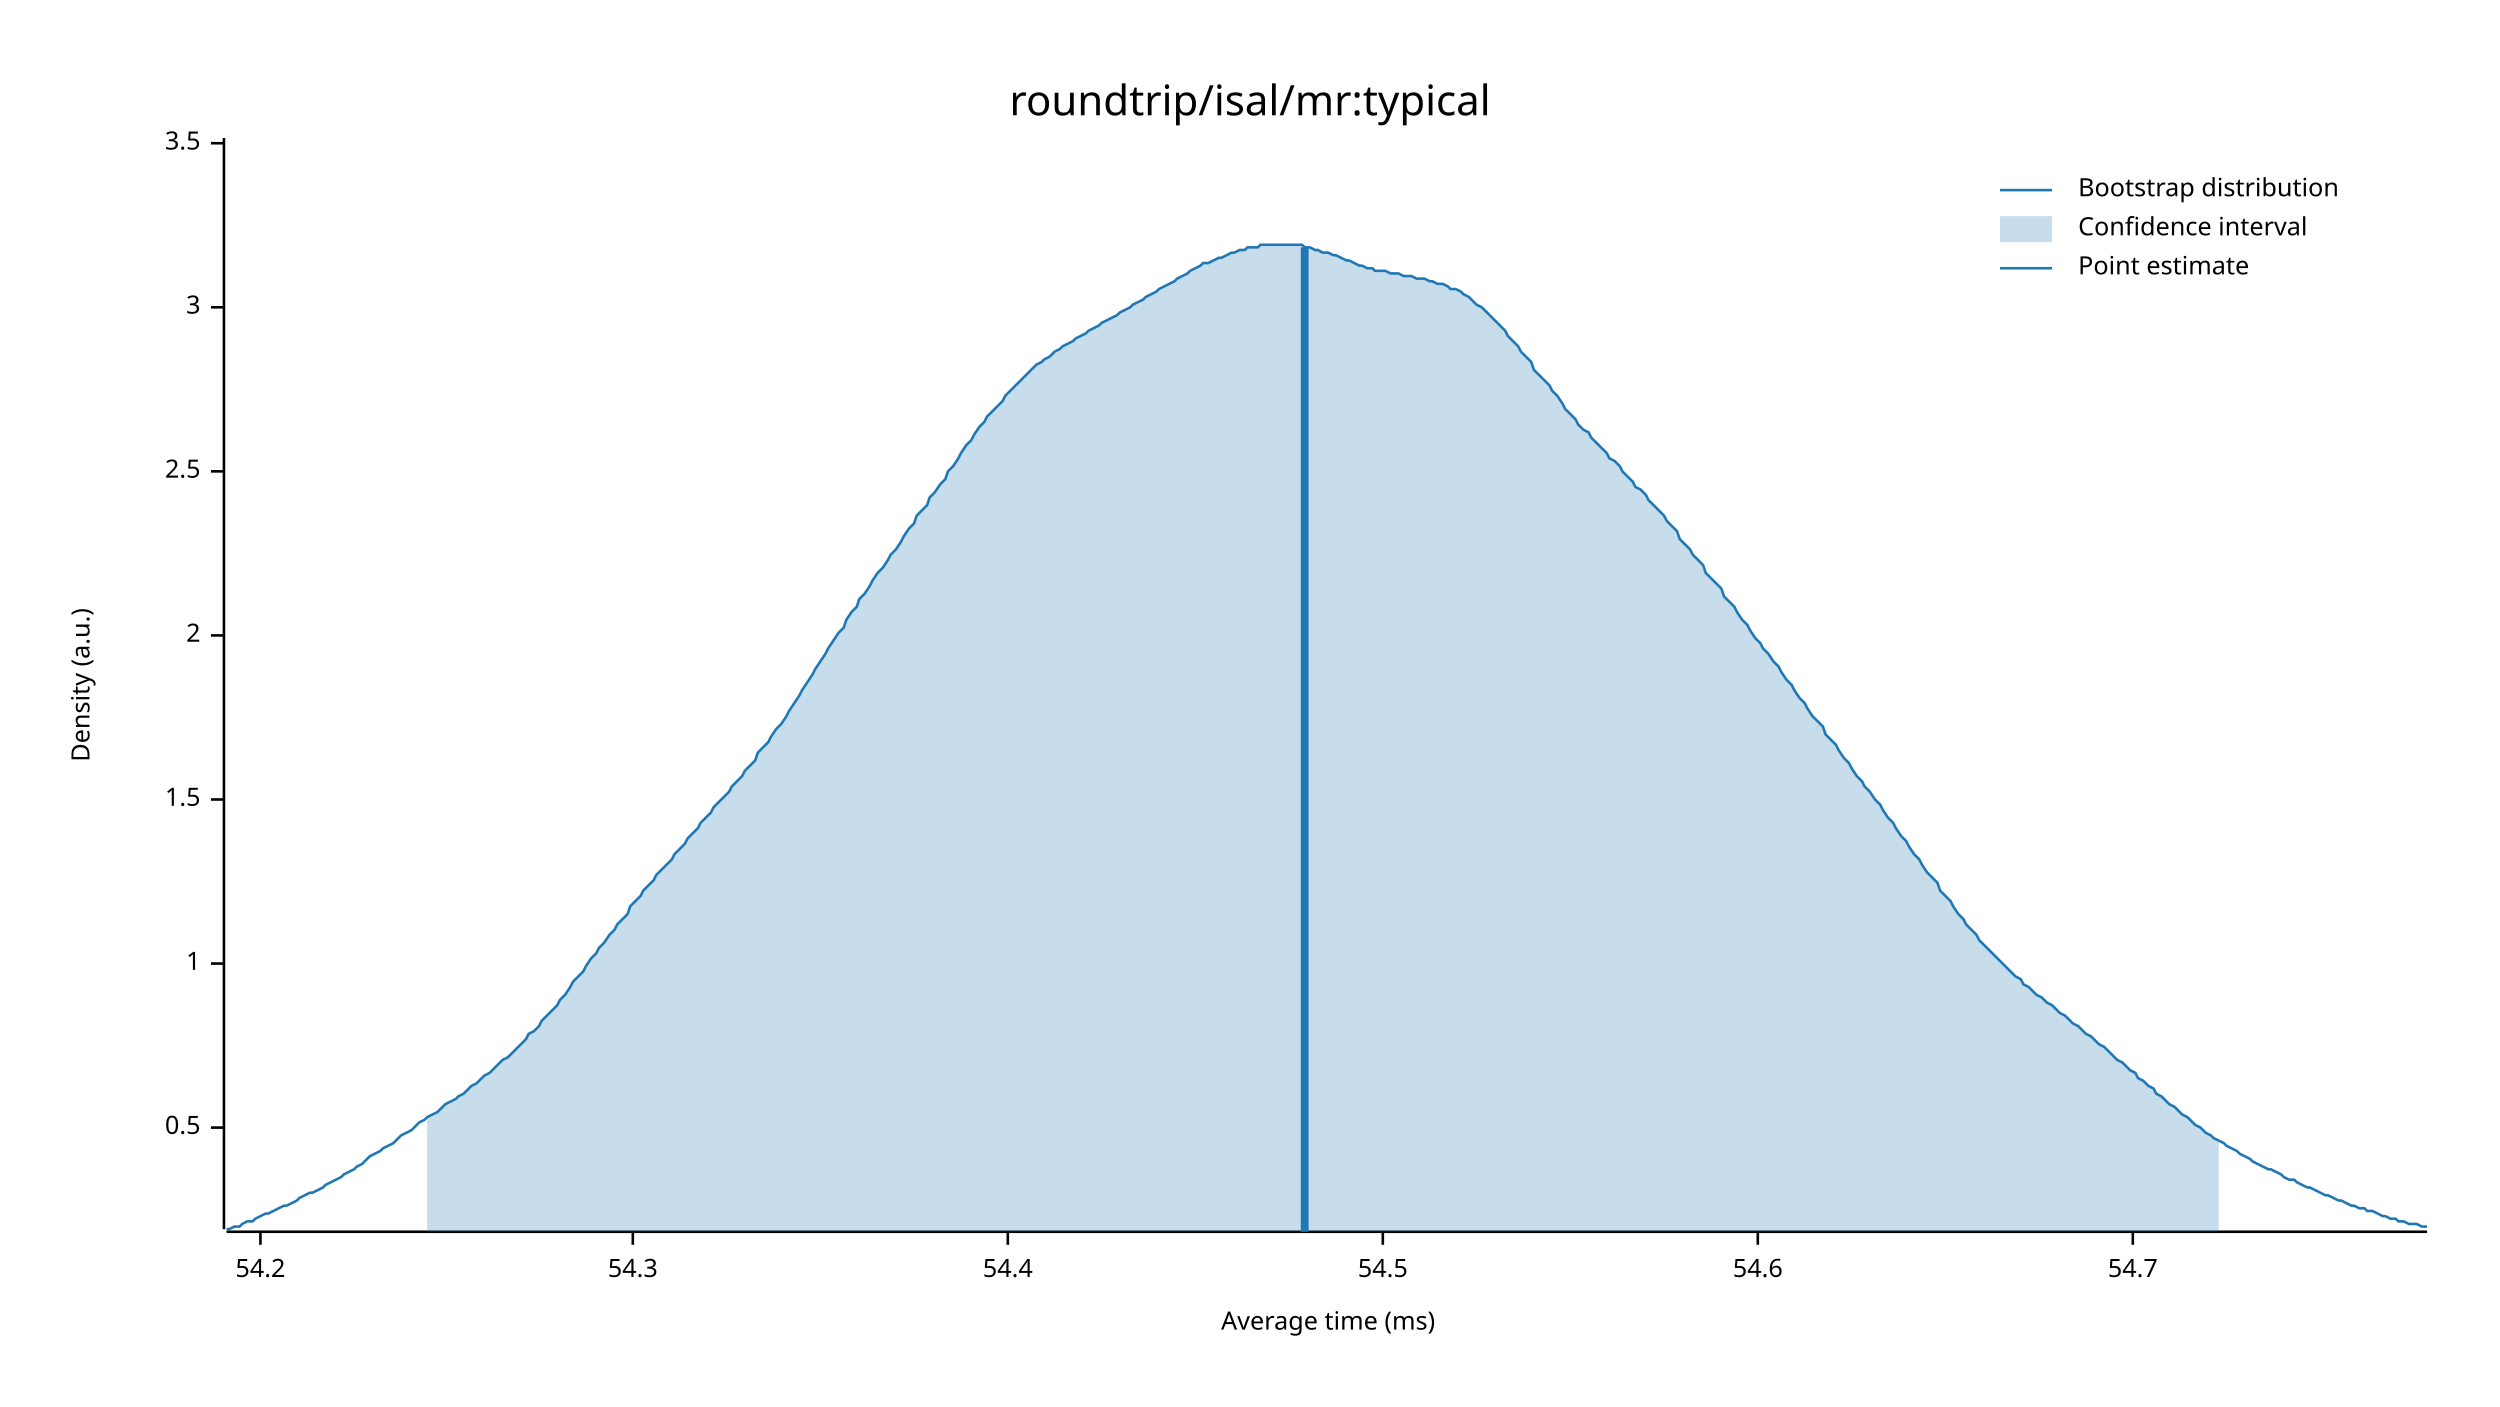
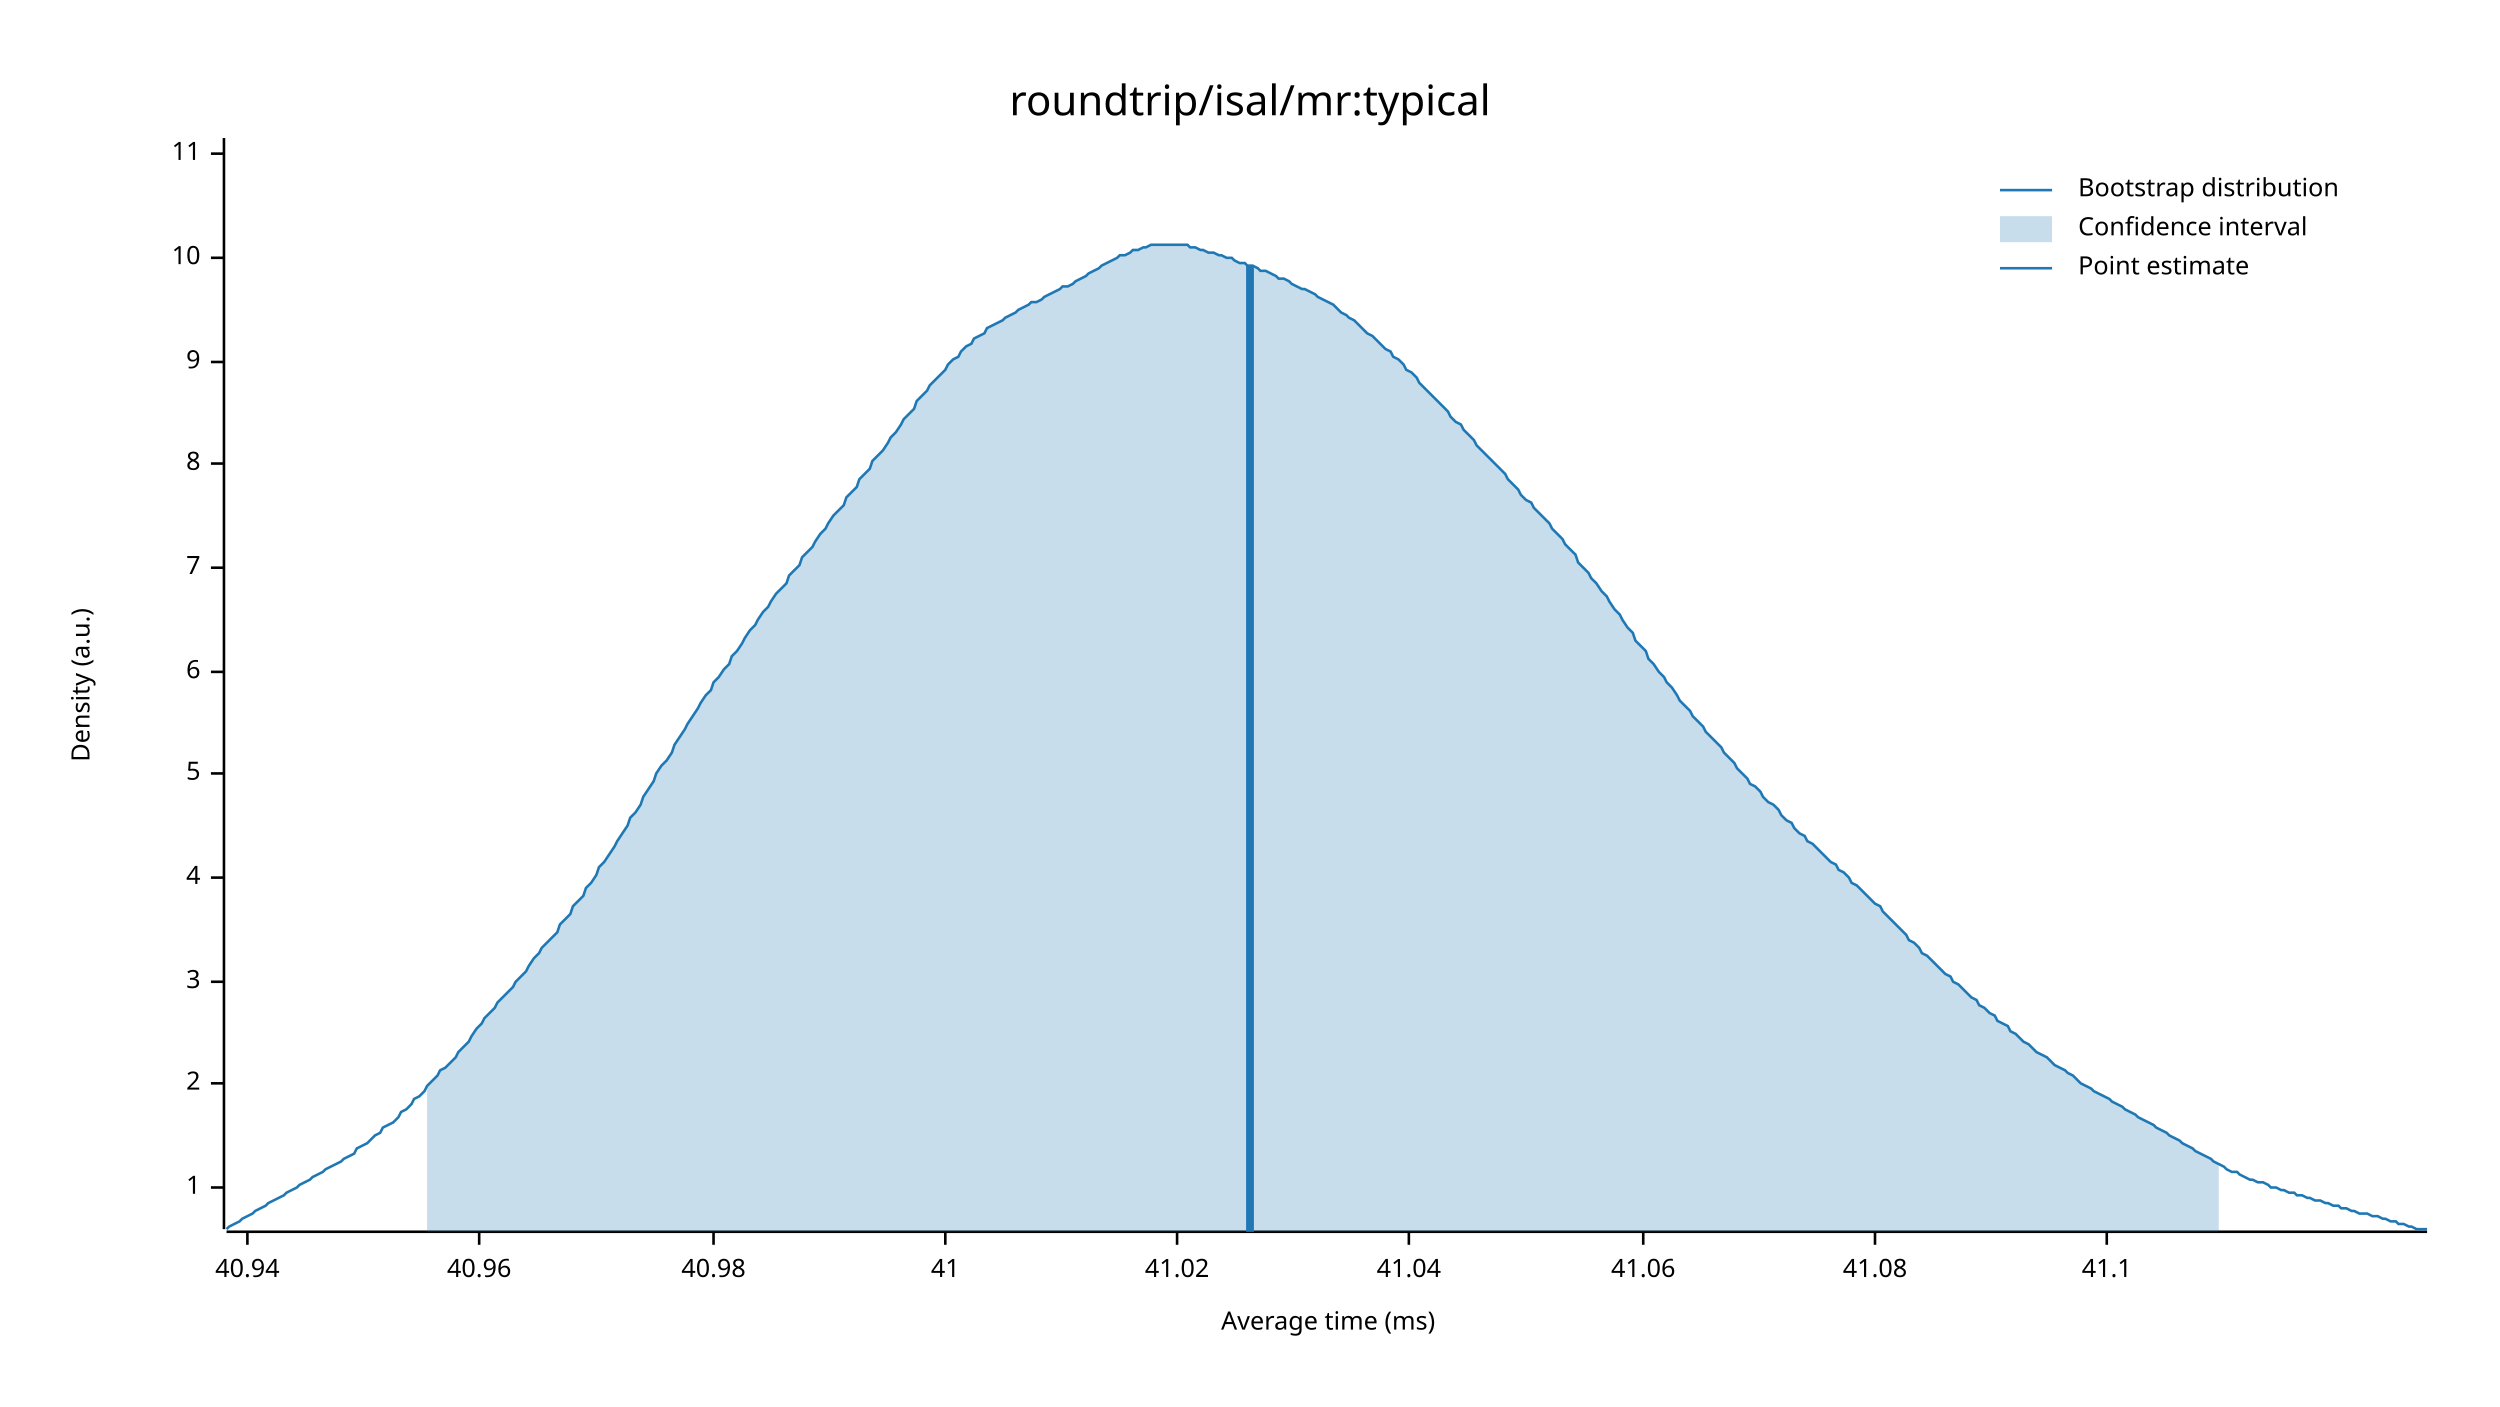
<svg xmlns="http://www.w3.org/2000/svg" width="960" height="540" viewBox="0 0 960 540">
  <text x="480" y="32" dy="0.76em" text-anchor="middle" font-family="sans-serif" font-size="16.129" opacity="1" fill="#000000">
roundtrip/isal/mr:typical
</text>
  <text x="27" y="263" dy="0.76em" text-anchor="middle" font-family="sans-serif" font-size="9.677" opacity="1" fill="#000000" transform="rotate(270, 27, 263)">
Density (a.u.)
</text>
  <text x="510" y="513" dy="-0.5ex" text-anchor="middle" font-family="sans-serif" font-size="9.677" opacity="1" fill="#000000">
Average time (ms)
</text>
  <polyline fill="none" opacity="1" stroke="#000000" stroke-width="1" points="86,53 86,472 " />
-   <text x="77" y="433" dy="0.5ex" text-anchor="end" font-family="sans-serif" font-size="9.677" opacity="1" fill="#000000">
- 0.5
- </text>
-   <polyline fill="none" opacity="1" stroke="#000000" stroke-width="1" points="81,433 86,433 " />
-   <text x="77" y="370" dy="0.5ex" text-anchor="end" font-family="sans-serif" font-size="9.677" opacity="1" fill="#000000">
+   <text x="77" y="456" dy="0.5ex" text-anchor="end" font-family="sans-serif" font-size="9.677" opacity="1" fill="#000000">
1
</text>
-   <polyline fill="none" opacity="1" stroke="#000000" stroke-width="1" points="81,370 86,370 " />
-   <text x="77" y="307" dy="0.5ex" text-anchor="end" font-family="sans-serif" font-size="9.677" opacity="1" fill="#000000">
- 1.5
- </text>
-   <polyline fill="none" opacity="1" stroke="#000000" stroke-width="1" points="81,307 86,307 " />
-   <text x="77" y="244" dy="0.5ex" text-anchor="end" font-family="sans-serif" font-size="9.677" opacity="1" fill="#000000">
+   <polyline fill="none" opacity="1" stroke="#000000" stroke-width="1" points="81,456 86,456 " />
+   <text x="77" y="416" dy="0.5ex" text-anchor="end" font-family="sans-serif" font-size="9.677" opacity="1" fill="#000000">
2
</text>
-   <polyline fill="none" opacity="1" stroke="#000000" stroke-width="1" points="81,244 86,244 " />
-   <text x="77" y="181" dy="0.5ex" text-anchor="end" font-family="sans-serif" font-size="9.677" opacity="1" fill="#000000">
- 2.5
- </text>
-   <polyline fill="none" opacity="1" stroke="#000000" stroke-width="1" points="81,181 86,181 " />
-   <text x="77" y="118" dy="0.5ex" text-anchor="end" font-family="sans-serif" font-size="9.677" opacity="1" fill="#000000">
+   <polyline fill="none" opacity="1" stroke="#000000" stroke-width="1" points="81,416 86,416 " />
+   <text x="77" y="377" dy="0.5ex" text-anchor="end" font-family="sans-serif" font-size="9.677" opacity="1" fill="#000000">
3
</text>
-   <polyline fill="none" opacity="1" stroke="#000000" stroke-width="1" points="81,118 86,118 " />
-   <text x="77" y="55" dy="0.5ex" text-anchor="end" font-family="sans-serif" font-size="9.677" opacity="1" fill="#000000">
- 3.5
+   <polyline fill="none" opacity="1" stroke="#000000" stroke-width="1" points="81,377 86,377 " />
+   <text x="77" y="337" dy="0.5ex" text-anchor="end" font-family="sans-serif" font-size="9.677" opacity="1" fill="#000000">
+ 4
</text>
-   <polyline fill="none" opacity="1" stroke="#000000" stroke-width="1" points="81,55 86,55 " />
+   <polyline fill="none" opacity="1" stroke="#000000" stroke-width="1" points="81,337 86,337 " />
+   <text x="77" y="297" dy="0.5ex" text-anchor="end" font-family="sans-serif" font-size="9.677" opacity="1" fill="#000000">
+ 5
+ </text>
+   <polyline fill="none" opacity="1" stroke="#000000" stroke-width="1" points="81,297 86,297 " />
+   <text x="77" y="258" dy="0.5ex" text-anchor="end" font-family="sans-serif" font-size="9.677" opacity="1" fill="#000000">
+ 6
+ </text>
+   <polyline fill="none" opacity="1" stroke="#000000" stroke-width="1" points="81,258 86,258 " />
+   <text x="77" y="218" dy="0.5ex" text-anchor="end" font-family="sans-serif" font-size="9.677" opacity="1" fill="#000000">
+ 7
+ </text>
+   <polyline fill="none" opacity="1" stroke="#000000" stroke-width="1" points="81,218 86,218 " />
+   <text x="77" y="178" dy="0.5ex" text-anchor="end" font-family="sans-serif" font-size="9.677" opacity="1" fill="#000000">
+ 8
+ </text>
+   <polyline fill="none" opacity="1" stroke="#000000" stroke-width="1" points="81,178 86,178 " />
+   <text x="77" y="139" dy="0.5ex" text-anchor="end" font-family="sans-serif" font-size="9.677" opacity="1" fill="#000000">
+ 9
+ </text>
+   <polyline fill="none" opacity="1" stroke="#000000" stroke-width="1" points="81,139 86,139 " />
+   <text x="77" y="99" dy="0.5ex" text-anchor="end" font-family="sans-serif" font-size="9.677" opacity="1" fill="#000000">
+ 10
+ </text>
+   <polyline fill="none" opacity="1" stroke="#000000" stroke-width="1" points="81,99 86,99 " />
+   <text x="77" y="59" dy="0.5ex" text-anchor="end" font-family="sans-serif" font-size="9.677" opacity="1" fill="#000000">
+ 11
+ </text>
+   <polyline fill="none" opacity="1" stroke="#000000" stroke-width="1" points="81,59 86,59 " />
  <polyline fill="none" opacity="1" stroke="#000000" stroke-width="1" points="87,473 932,473 " />
-   <text x="100" y="483" dy="0.76em" text-anchor="middle" font-family="sans-serif" font-size="9.677" opacity="1" fill="#000000">
- 54.2
+   <text x="95" y="483" dy="0.76em" text-anchor="middle" font-family="sans-serif" font-size="9.677" opacity="1" fill="#000000">
+ 40.94
</text>
-   <polyline fill="none" opacity="1" stroke="#000000" stroke-width="1" points="100,473 100,478 " />
-   <text x="243" y="483" dy="0.76em" text-anchor="middle" font-family="sans-serif" font-size="9.677" opacity="1" fill="#000000">
- 54.3
+   <polyline fill="none" opacity="1" stroke="#000000" stroke-width="1" points="95,473 95,478 " />
+   <text x="184" y="483" dy="0.76em" text-anchor="middle" font-family="sans-serif" font-size="9.677" opacity="1" fill="#000000">
+ 40.96
</text>
-   <polyline fill="none" opacity="1" stroke="#000000" stroke-width="1" points="243,473 243,478 " />
-   <text x="387" y="483" dy="0.76em" text-anchor="middle" font-family="sans-serif" font-size="9.677" opacity="1" fill="#000000">
- 54.4
+   <polyline fill="none" opacity="1" stroke="#000000" stroke-width="1" points="184,473 184,478 " />
+   <text x="274" y="483" dy="0.76em" text-anchor="middle" font-family="sans-serif" font-size="9.677" opacity="1" fill="#000000">
+ 40.98
</text>
-   <polyline fill="none" opacity="1" stroke="#000000" stroke-width="1" points="387,473 387,478 " />
-   <text x="531" y="483" dy="0.76em" text-anchor="middle" font-family="sans-serif" font-size="9.677" opacity="1" fill="#000000">
- 54.5
+   <polyline fill="none" opacity="1" stroke="#000000" stroke-width="1" points="274,473 274,478 " />
+   <text x="363" y="483" dy="0.76em" text-anchor="middle" font-family="sans-serif" font-size="9.677" opacity="1" fill="#000000">
+ 41
</text>
-   <polyline fill="none" opacity="1" stroke="#000000" stroke-width="1" points="531,473 531,478 " />
-   <text x="675" y="483" dy="0.76em" text-anchor="middle" font-family="sans-serif" font-size="9.677" opacity="1" fill="#000000">
- 54.6
+   <polyline fill="none" opacity="1" stroke="#000000" stroke-width="1" points="363,473 363,478 " />
+   <text x="452" y="483" dy="0.76em" text-anchor="middle" font-family="sans-serif" font-size="9.677" opacity="1" fill="#000000">
+ 41.02
</text>
-   <polyline fill="none" opacity="1" stroke="#000000" stroke-width="1" points="675,473 675,478 " />
-   <text x="819" y="483" dy="0.76em" text-anchor="middle" font-family="sans-serif" font-size="9.677" opacity="1" fill="#000000">
- 54.7
+   <polyline fill="none" opacity="1" stroke="#000000" stroke-width="1" points="452,473 452,478 " />
+   <text x="541" y="483" dy="0.76em" text-anchor="middle" font-family="sans-serif" font-size="9.677" opacity="1" fill="#000000">
+ 41.04
</text>
-   <polyline fill="none" opacity="1" stroke="#000000" stroke-width="1" points="819,473 819,478 " />
-   <polyline fill="none" opacity="1" stroke="#1F78B4" stroke-width="1" points="87,472 88,472 90,471 92,471 93,470 95,469 97,469 98,468 100,467 102,466 103,466 105,465 107,464 109,463 110,463 112,462 114,461 115,460 117,459 119,458 120,458 122,457 124,456 125,455 127,454 129,453 131,452 132,451 134,450 136,449 137,448 139,447 141,445 142,444 144,443 146,442 147,441 149,440 151,439 153,437 154,436 156,435 158,434 159,433 161,431 163,430 164,429 166,428 168,427 169,426 171,424 173,423 175,422 176,421 178,420 180,418 181,417 183,416 185,414 186,413 188,412 190,410 191,409 193,407 195,406 197,404 198,403 200,401 202,399 203,397 205,396 207,394 208,392 210,390 212,388 214,386 215,384 217,382 219,379 220,377 222,375 224,373 225,371 227,368 229,366 230,364 232,362 234,359 236,357 237,355 239,353 241,351 242,348 244,346 246,344 247,342 249,340 251,338 252,336 254,334 256,332 258,330 259,328 261,326 263,324 264,322 266,320 268,318 269,316 271,314 273,312 274,310 276,308 278,306 280,304 281,302 283,300 285,298 286,296 288,294 290,292 291,289 293,287 295,285 296,283 298,280 300,278 302,275 303,273 305,270 307,267 308,265 310,262 312,259 313,257 315,254 317,251 318,249 320,246 322,243 324,241 325,238 327,235 329,233 330,230 332,228 334,225 335,223 337,220 339,218 341,215 342,213 344,211 346,208 347,206 349,203 351,201 352,198 354,196 356,194 357,191 359,189 361,186 363,184 364,181 366,179 368,176 369,174 371,171 373,169 374,167 376,164 378,162 379,160 381,158 383,156 385,154 386,152 388,150 390,148 391,147 393,145 395,143 396,142 398,140 400,139 401,138 403,137 405,135 407,134 408,133 410,132 412,131 413,130 415,129 417,128 418,127 420,126 422,125 423,124 425,123 427,122 429,121 430,120 432,119 434,118 435,117 437,116 439,115 440,114 442,113 444,112 445,111 447,110 449,109 451,108 452,107 454,106 456,105 457,104 459,103 461,102 462,101 464,101 466,100 468,99 469,99 471,98 473,97 474,97 476,96 478,96 479,95 481,95 483,95 484,94 486,94 488,94 490,94 491,94 493,94 495,94 496,94 498,94 500,94 501,95 503,95 505,96 506,96 508,97 510,97 512,98 513,98 515,99 517,100 518,100 520,101 522,102 523,102 525,103 527,103 528,104 530,104 532,104 534,105 535,105 537,105 539,106 540,106 542,106 544,107 545,107 547,107 549,108 550,108 552,109 554,109 556,110 557,111 559,111 561,112 562,113 564,114 566,116 567,117 569,118 571,120 573,122 574,123 576,125 578,127 579,129 581,131 583,133 584,135 586,137 588,139 589,142 591,144 593,146 595,148 596,150 598,152 600,155 601,157 603,159 605,161 606,163 608,165 610,166 611,168 613,170 615,172 617,174 618,176 620,177 622,179 623,181 625,183 627,185 628,187 630,188 632,190 633,192 635,194 637,196 639,198 640,200 642,202 644,204 645,207 647,209 649,211 650,213 652,215 654,217 655,220 657,222 659,224 661,226 662,229 664,231 666,233 667,235 669,238 671,240 672,242 674,245 676,247 677,249 679,251 681,254 683,256 684,258 686,261 688,263 689,265 691,268 693,270 694,272 696,275 698,277 700,279 701,282 703,284 705,286 706,288 708,291 710,293 711,295 713,298 715,300 716,302 718,304 720,307 722,309 723,311 725,314 727,316 728,318 730,321 732,323 733,325 735,328 737,330 738,332 740,335 742,337 744,339 745,342 747,344 749,346 750,348 752,351 754,353 755,355 757,357 759,359 760,361 762,363 764,365 766,367 767,368 769,370 771,372 772,373 774,375 776,376 777,378 779,379 781,381 782,382 784,383 786,385 788,386 789,387 791,389 793,390 794,391 796,393 798,394 799,395 801,397 803,398 804,399 806,401 808,402 810,404 811,405 813,407 815,408 816,409 818,411 820,412 821,414 823,415 825,417 827,418 828,420 830,421 832,423 833,424 835,425 837,427 838,428 840,429 842,431 843,432 845,433 847,435 849,436 850,437 852,438 854,439 855,440 857,441 859,442 860,443 862,444 864,445 865,446 867,447 869,448 871,449 872,449 874,450 876,451 877,452 879,453 881,453 882,454 884,455 886,456 887,456 889,457 891,458 893,459 894,459 896,460 898,461 899,461 901,462 903,463 904,463 906,464 908,464 909,465 911,465 913,466 915,467 916,467 918,468 920,468 921,469 923,469 925,470 926,470 928,470 930,471 932,471 " />
-   <polygon opacity="0.25" fill="#1F78B4" points="164,429 166,428 168,427 169,426 171,424 173,423 175,422 176,421 178,420 180,418 181,417 183,416 185,414 186,413 188,412 190,410 191,409 193,407 195,406 197,404 198,403 200,401 202,399 203,397 205,396 207,394 208,392 210,390 212,388 214,386 215,384 217,382 219,379 220,377 222,375 224,373 225,371 227,368 229,366 230,364 232,362 234,359 236,357 237,355 239,353 241,351 242,348 244,346 246,344 247,342 249,340 251,338 252,336 254,334 256,332 258,330 259,328 261,326 263,324 264,322 266,320 268,318 269,316 271,314 273,312 274,310 276,308 278,306 280,304 281,302 283,300 285,298 286,296 288,294 290,292 291,289 293,287 295,285 296,283 298,280 300,278 302,275 303,273 305,270 307,267 308,265 310,262 312,259 313,257 315,254 317,251 318,249 320,246 322,243 324,241 325,238 327,235 329,233 330,230 332,228 334,225 335,223 337,220 339,218 341,215 342,213 344,211 346,208 347,206 349,203 351,201 352,198 354,196 356,194 357,191 359,189 361,186 363,184 364,181 366,179 368,176 369,174 371,171 373,169 374,167 376,164 378,162 379,160 381,158 383,156 385,154 386,152 388,150 390,148 391,147 393,145 395,143 396,142 398,140 400,139 401,138 403,137 405,135 407,134 408,133 410,132 412,131 413,130 415,129 417,128 418,127 420,126 422,125 423,124 425,123 427,122 429,121 430,120 432,119 434,118 435,117 437,116 439,115 440,114 442,113 444,112 445,111 447,110 449,109 451,108 452,107 454,106 456,105 457,104 459,103 461,102 462,101 464,101 466,100 468,99 469,99 471,98 473,97 474,97 476,96 478,96 479,95 481,95 483,95 484,94 486,94 488,94 490,94 491,94 493,94 495,94 496,94 498,94 500,94 501,95 503,95 505,96 506,96 508,97 510,97 512,98 513,98 515,99 517,100 518,100 520,101 522,102 523,102 525,103 527,103 528,104 530,104 532,104 534,105 535,105 537,105 539,106 540,106 542,106 544,107 545,107 547,107 549,108 550,108 552,109 554,109 556,110 557,111 559,111 561,112 562,113 564,114 566,116 567,117 569,118 571,120 573,122 574,123 576,125 578,127 579,129 581,131 583,133 584,135 586,137 588,139 589,142 591,144 593,146 595,148 596,150 598,152 600,155 601,157 603,159 605,161 606,163 608,165 610,166 611,168 613,170 615,172 617,174 618,176 620,177 622,179 623,181 625,183 627,185 628,187 630,188 632,190 633,192 635,194 637,196 639,198 640,200 642,202 644,204 645,207 647,209 649,211 650,213 652,215 654,217 655,220 657,222 659,224 661,226 662,229 664,231 666,233 667,235 669,238 671,240 672,242 674,245 676,247 677,249 679,251 681,254 683,256 684,258 686,261 688,263 689,265 691,268 693,270 694,272 696,275 698,277 700,279 701,282 703,284 705,286 706,288 708,291 710,293 711,295 713,298 715,300 716,302 718,304 720,307 722,309 723,311 725,314 727,316 728,318 730,321 732,323 733,325 735,328 737,330 738,332 740,335 742,337 744,339 745,342 747,344 749,346 750,348 752,351 754,353 755,355 757,357 759,359 760,361 762,363 764,365 766,367 767,368 769,370 771,372 772,373 774,375 776,376 777,378 779,379 781,381 782,382 784,383 786,385 788,386 789,387 791,389 793,390 794,391 796,393 798,394 799,395 801,397 803,398 804,399 806,401 808,402 810,404 811,405 813,407 815,408 816,409 818,411 820,412 821,414 823,415 825,417 827,418 828,420 830,421 832,423 833,424 835,425 837,427 838,428 840,429 842,431 843,432 845,433 847,435 849,436 850,437 852,438 852,473 164,473 " />
-   <polyline fill="none" opacity="1" stroke="#1F78B4" stroke-width="3" points="501,473 501,95 " />
+   <polyline fill="none" opacity="1" stroke="#000000" stroke-width="1" points="541,473 541,478 " />
+   <text x="631" y="483" dy="0.76em" text-anchor="middle" font-family="sans-serif" font-size="9.677" opacity="1" fill="#000000">
+ 41.06
+ </text>
+   <polyline fill="none" opacity="1" stroke="#000000" stroke-width="1" points="631,473 631,478 " />
+   <text x="720" y="483" dy="0.76em" text-anchor="middle" font-family="sans-serif" font-size="9.677" opacity="1" fill="#000000">
+ 41.08
+ </text>
+   <polyline fill="none" opacity="1" stroke="#000000" stroke-width="1" points="720,473 720,478 " />
+   <text x="809" y="483" dy="0.76em" text-anchor="middle" font-family="sans-serif" font-size="9.677" opacity="1" fill="#000000">
+ 41.1
+ </text>
+   <polyline fill="none" opacity="1" stroke="#000000" stroke-width="1" points="809,473 809,478 " />
+   <polyline fill="none" opacity="1" stroke="#1F78B4" stroke-width="1" points="87,472 88,471 90,470 92,469 93,468 95,467 97,466 98,465 100,464 102,463 103,462 105,461 107,460 109,459 110,458 112,457 114,456 115,455 117,454 119,453 120,452 122,451 124,450 125,449 127,448 129,447 131,446 132,445 134,444 136,443 137,441 139,440 141,439 142,438 144,436 146,435 147,433 149,432 151,431 153,429 154,427 156,426 158,424 159,422 161,421 163,419 164,417 166,415 168,413 169,411 171,410 173,408 175,406 176,404 178,402 180,400 181,398 183,395 185,393 186,391 188,389 190,387 191,385 193,383 195,381 197,379 198,377 200,375 202,373 203,371 205,368 207,366 208,364 210,362 212,360 214,358 215,355 217,353 219,351 220,348 222,346 224,344 225,341 227,339 229,336 230,333 232,331 234,328 236,325 237,323 239,320 241,317 242,314 244,312 246,309 247,306 249,303 251,300 252,297 254,294 256,292 258,289 259,286 261,283 263,280 264,278 266,275 268,272 269,270 271,267 273,265 274,262 276,260 278,257 280,255 281,252 283,250 285,247 286,245 288,242 290,240 291,238 293,235 295,233 296,231 298,228 300,226 302,224 303,221 305,219 307,217 308,214 310,212 312,210 313,208 315,205 317,203 318,201 320,198 322,196 324,194 325,191 327,189 329,187 330,184 332,182 334,180 335,177 337,175 339,173 341,170 342,168 344,166 346,163 347,161 349,159 351,157 352,154 354,152 356,150 357,148 359,146 361,144 363,142 364,140 366,138 368,137 369,135 371,133 373,132 374,130 376,129 378,128 379,126 381,125 383,124 385,123 386,122 388,121 390,120 391,119 393,118 395,117 396,116 398,116 400,115 401,114 403,113 405,112 407,111 408,110 410,110 412,109 413,108 415,107 417,106 418,105 420,104 422,103 423,102 425,101 427,100 429,99 430,98 432,98 434,97 435,96 437,96 439,95 440,95 442,94 444,94 445,94 447,94 449,94 451,94 452,94 454,94 456,94 457,95 459,95 461,96 462,96 464,97 466,97 468,98 469,98 471,99 473,99 474,100 476,101 478,101 479,102 481,102 483,103 484,104 486,104 488,105 490,106 491,107 493,107 495,108 496,109 498,110 500,111 501,111 503,112 505,113 506,114 508,115 510,116 512,117 513,118 515,120 517,121 518,122 520,123 522,125 523,126 525,128 527,129 528,130 530,132 532,134 534,135 535,137 537,138 539,140 540,142 542,143 544,145 545,147 547,149 549,151 550,152 552,154 554,156 556,158 557,160 559,162 561,163 562,165 564,167 566,169 567,171 569,173 571,175 573,177 574,178 576,180 578,182 579,184 581,186 583,188 584,190 586,192 588,193 589,195 591,197 593,199 595,201 596,203 598,205 600,207 601,209 603,211 605,213 606,216 608,218 610,220 611,222 613,224 615,227 617,229 618,231 620,234 622,236 623,238 625,241 627,243 628,246 630,248 632,250 633,253 635,255 637,258 639,260 640,262 642,264 644,267 645,269 647,271 649,273 650,275 652,277 654,279 655,281 657,283 659,285 661,287 662,289 664,291 666,293 667,295 669,297 671,299 672,301 674,302 676,304 677,306 679,308 681,309 683,311 684,313 686,315 688,316 689,318 691,320 693,321 694,323 696,324 698,326 700,328 701,329 703,331 705,332 706,334 708,335 710,337 711,339 713,340 715,342 716,343 718,345 720,347 722,348 723,350 725,352 727,354 728,355 730,357 732,359 733,361 735,362 737,364 738,366 740,367 742,369 744,371 745,372 747,374 749,375 750,377 752,378 754,380 755,381 757,383 759,384 760,386 762,387 764,389 766,390 767,392 769,393 771,394 772,396 774,397 776,399 777,400 779,401 781,403 782,404 784,405 786,406 788,408 789,409 791,410 793,411 794,412 796,413 798,415 799,416 801,417 803,418 804,419 806,420 808,421 810,422 811,423 813,424 815,425 816,426 818,427 820,428 821,429 823,430 825,431 827,432 828,433 830,434 832,435 833,436 835,437 837,438 838,439 840,440 842,441 843,442 845,443 847,444 849,445 850,446 852,447 854,448 855,449 857,450 859,450 860,451 862,452 864,453 865,453 867,454 869,454 871,455 872,456 874,456 876,457 877,457 879,458 881,458 882,459 884,459 886,460 887,460 889,461 891,461 893,462 894,462 896,463 898,463 899,464 901,464 903,465 904,465 906,466 908,466 909,466 911,467 913,467 915,468 916,468 918,469 920,469 921,470 923,470 925,471 926,471 928,472 930,472 932,472 " />
+   <polygon opacity="0.25" fill="#1F78B4" points="164,417 166,415 168,413 169,411 171,410 173,408 175,406 176,404 178,402 180,400 181,398 183,395 185,393 186,391 188,389 190,387 191,385 193,383 195,381 197,379 198,377 200,375 202,373 203,371 205,368 207,366 208,364 210,362 212,360 214,358 215,355 217,353 219,351 220,348 222,346 224,344 225,341 227,339 229,336 230,333 232,331 234,328 236,325 237,323 239,320 241,317 242,314 244,312 246,309 247,306 249,303 251,300 252,297 254,294 256,292 258,289 259,286 261,283 263,280 264,278 266,275 268,272 269,270 271,267 273,265 274,262 276,260 278,257 280,255 281,252 283,250 285,247 286,245 288,242 290,240 291,238 293,235 295,233 296,231 298,228 300,226 302,224 303,221 305,219 307,217 308,214 310,212 312,210 313,208 315,205 317,203 318,201 320,198 322,196 324,194 325,191 327,189 329,187 330,184 332,182 334,180 335,177 337,175 339,173 341,170 342,168 344,166 346,163 347,161 349,159 351,157 352,154 354,152 356,150 357,148 359,146 361,144 363,142 364,140 366,138 368,137 369,135 371,133 373,132 374,130 376,129 378,128 379,126 381,125 383,124 385,123 386,122 388,121 390,120 391,119 393,118 395,117 396,116 398,116 400,115 401,114 403,113 405,112 407,111 408,110 410,110 412,109 413,108 415,107 417,106 418,105 420,104 422,103 423,102 425,101 427,100 429,99 430,98 432,98 434,97 435,96 437,96 439,95 440,95 442,94 444,94 445,94 447,94 449,94 451,94 452,94 454,94 456,94 457,95 459,95 461,96 462,96 464,97 466,97 468,98 469,98 471,99 473,99 474,100 476,101 478,101 479,102 481,102 483,103 484,104 486,104 488,105 490,106 491,107 493,107 495,108 496,109 498,110 500,111 501,111 503,112 505,113 506,114 508,115 510,116 512,117 513,118 515,120 517,121 518,122 520,123 522,125 523,126 525,128 527,129 528,130 530,132 532,134 534,135 535,137 537,138 539,140 540,142 542,143 544,145 545,147 547,149 549,151 550,152 552,154 554,156 556,158 557,160 559,162 561,163 562,165 564,167 566,169 567,171 569,173 571,175 573,177 574,178 576,180 578,182 579,184 581,186 583,188 584,190 586,192 588,193 589,195 591,197 593,199 595,201 596,203 598,205 600,207 601,209 603,211 605,213 606,216 608,218 610,220 611,222 613,224 615,227 617,229 618,231 620,234 622,236 623,238 625,241 627,243 628,246 630,248 632,250 633,253 635,255 637,258 639,260 640,262 642,264 644,267 645,269 647,271 649,273 650,275 652,277 654,279 655,281 657,283 659,285 661,287 662,289 664,291 666,293 667,295 669,297 671,299 672,301 674,302 676,304 677,306 679,308 681,309 683,311 684,313 686,315 688,316 689,318 691,320 693,321 694,323 696,324 698,326 700,328 701,329 703,331 705,332 706,334 708,335 710,337 711,339 713,340 715,342 716,343 718,345 720,347 722,348 723,350 725,352 727,354 728,355 730,357 732,359 733,361 735,362 737,364 738,366 740,367 742,369 744,371 745,372 747,374 749,375 750,377 752,378 754,380 755,381 757,383 759,384 760,386 762,387 764,389 766,390 767,392 769,393 771,394 772,396 774,397 776,399 777,400 779,401 781,403 782,404 784,405 786,406 788,408 789,409 791,410 793,411 794,412 796,413 798,415 799,416 801,417 803,418 804,419 806,420 808,421 810,422 811,423 813,424 815,425 816,426 818,427 820,428 821,429 823,430 825,431 827,432 828,433 830,434 832,435 833,436 835,437 837,438 838,439 840,440 842,441 843,442 845,443 847,444 849,445 850,446 852,447 852,473 164,473 " />
+   <polyline fill="none" opacity="1" stroke="#1F78B4" stroke-width="3" points="480,473 480,102 " />
  <text x="798" y="68" dy="0.76em" text-anchor="start" font-family="sans-serif" font-size="9.677" opacity="1" fill="#000000">
Bootstrap distribution
</text>
  <text x="798" y="83" dy="0.76em" text-anchor="start" font-family="sans-serif" font-size="9.677" opacity="1" fill="#000000">
Confidence interval
</text>
  <text x="798" y="98" dy="0.76em" text-anchor="start" font-family="sans-serif" font-size="9.677" opacity="1" fill="#000000">
Point estimate
</text>
  <polyline fill="none" opacity="1" stroke="#1F78B4" stroke-width="1" points="768,73 788,73 " />
  <rect x="768" y="83" width="20" height="10" opacity="0.25" fill="#1F78B4" stroke="none" />
  <polyline fill="none" opacity="1" stroke="#1F78B4" stroke-width="1" points="768,103 788,103 " />
</svg>
